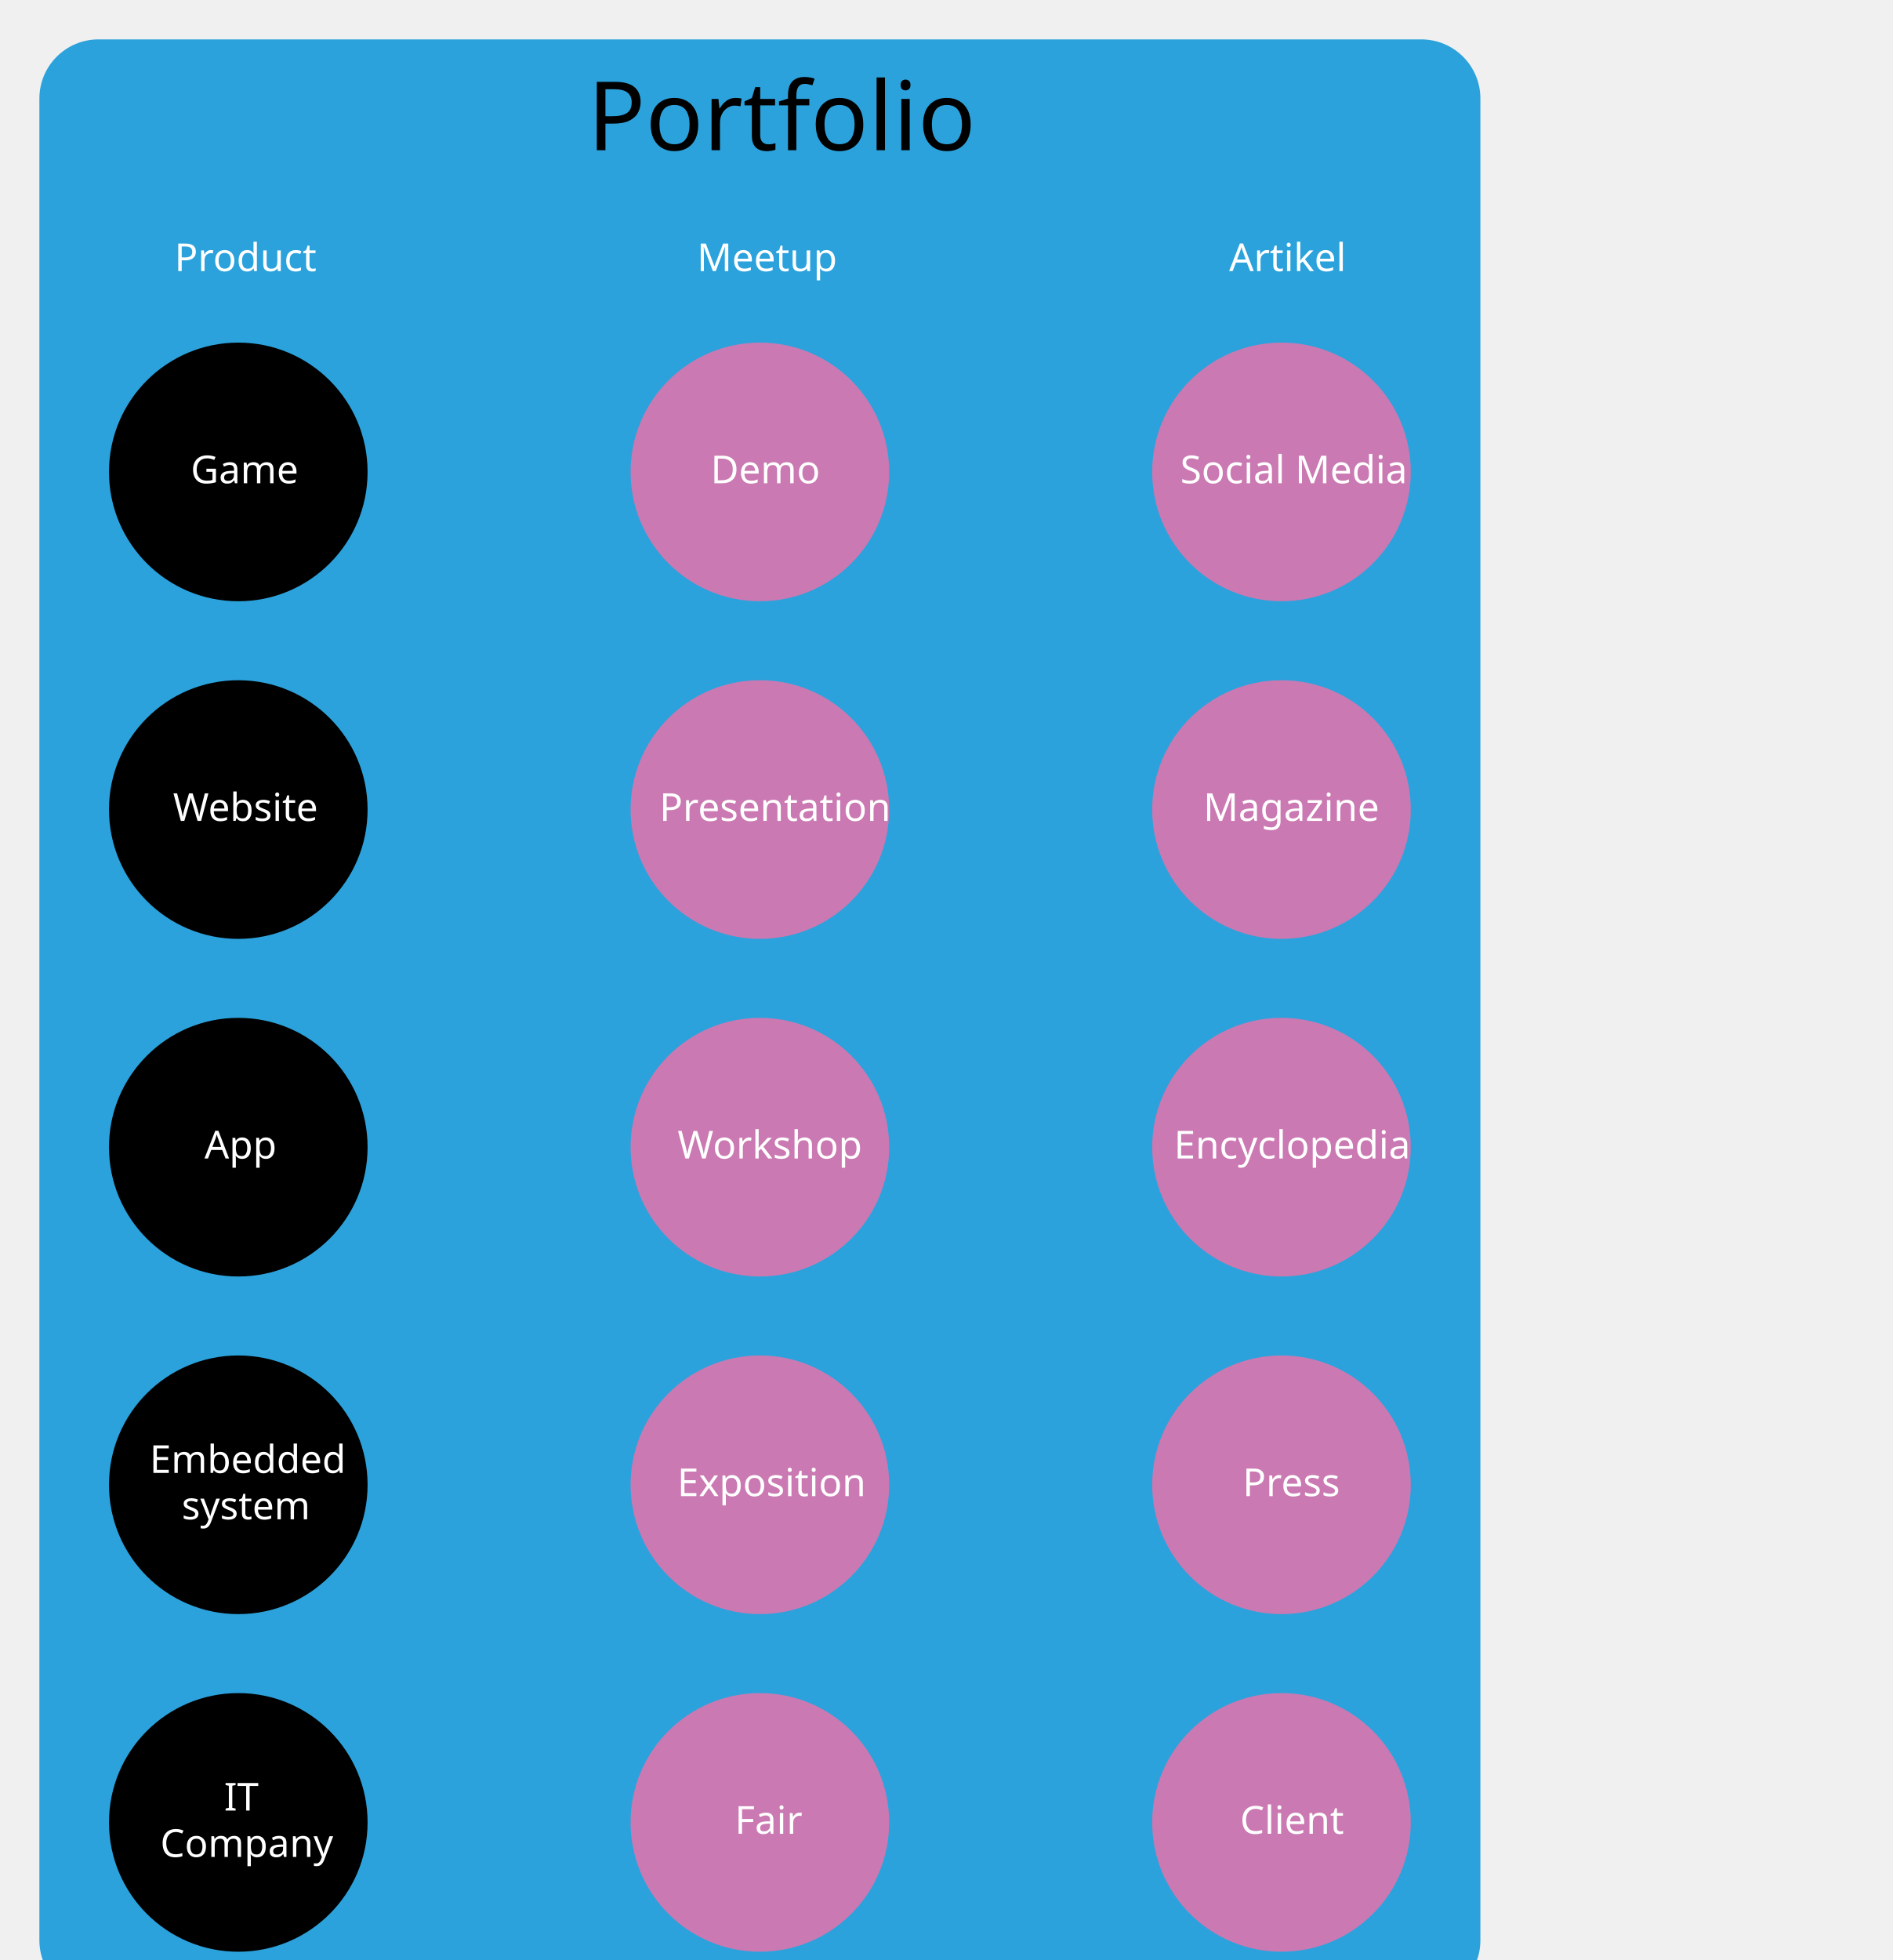
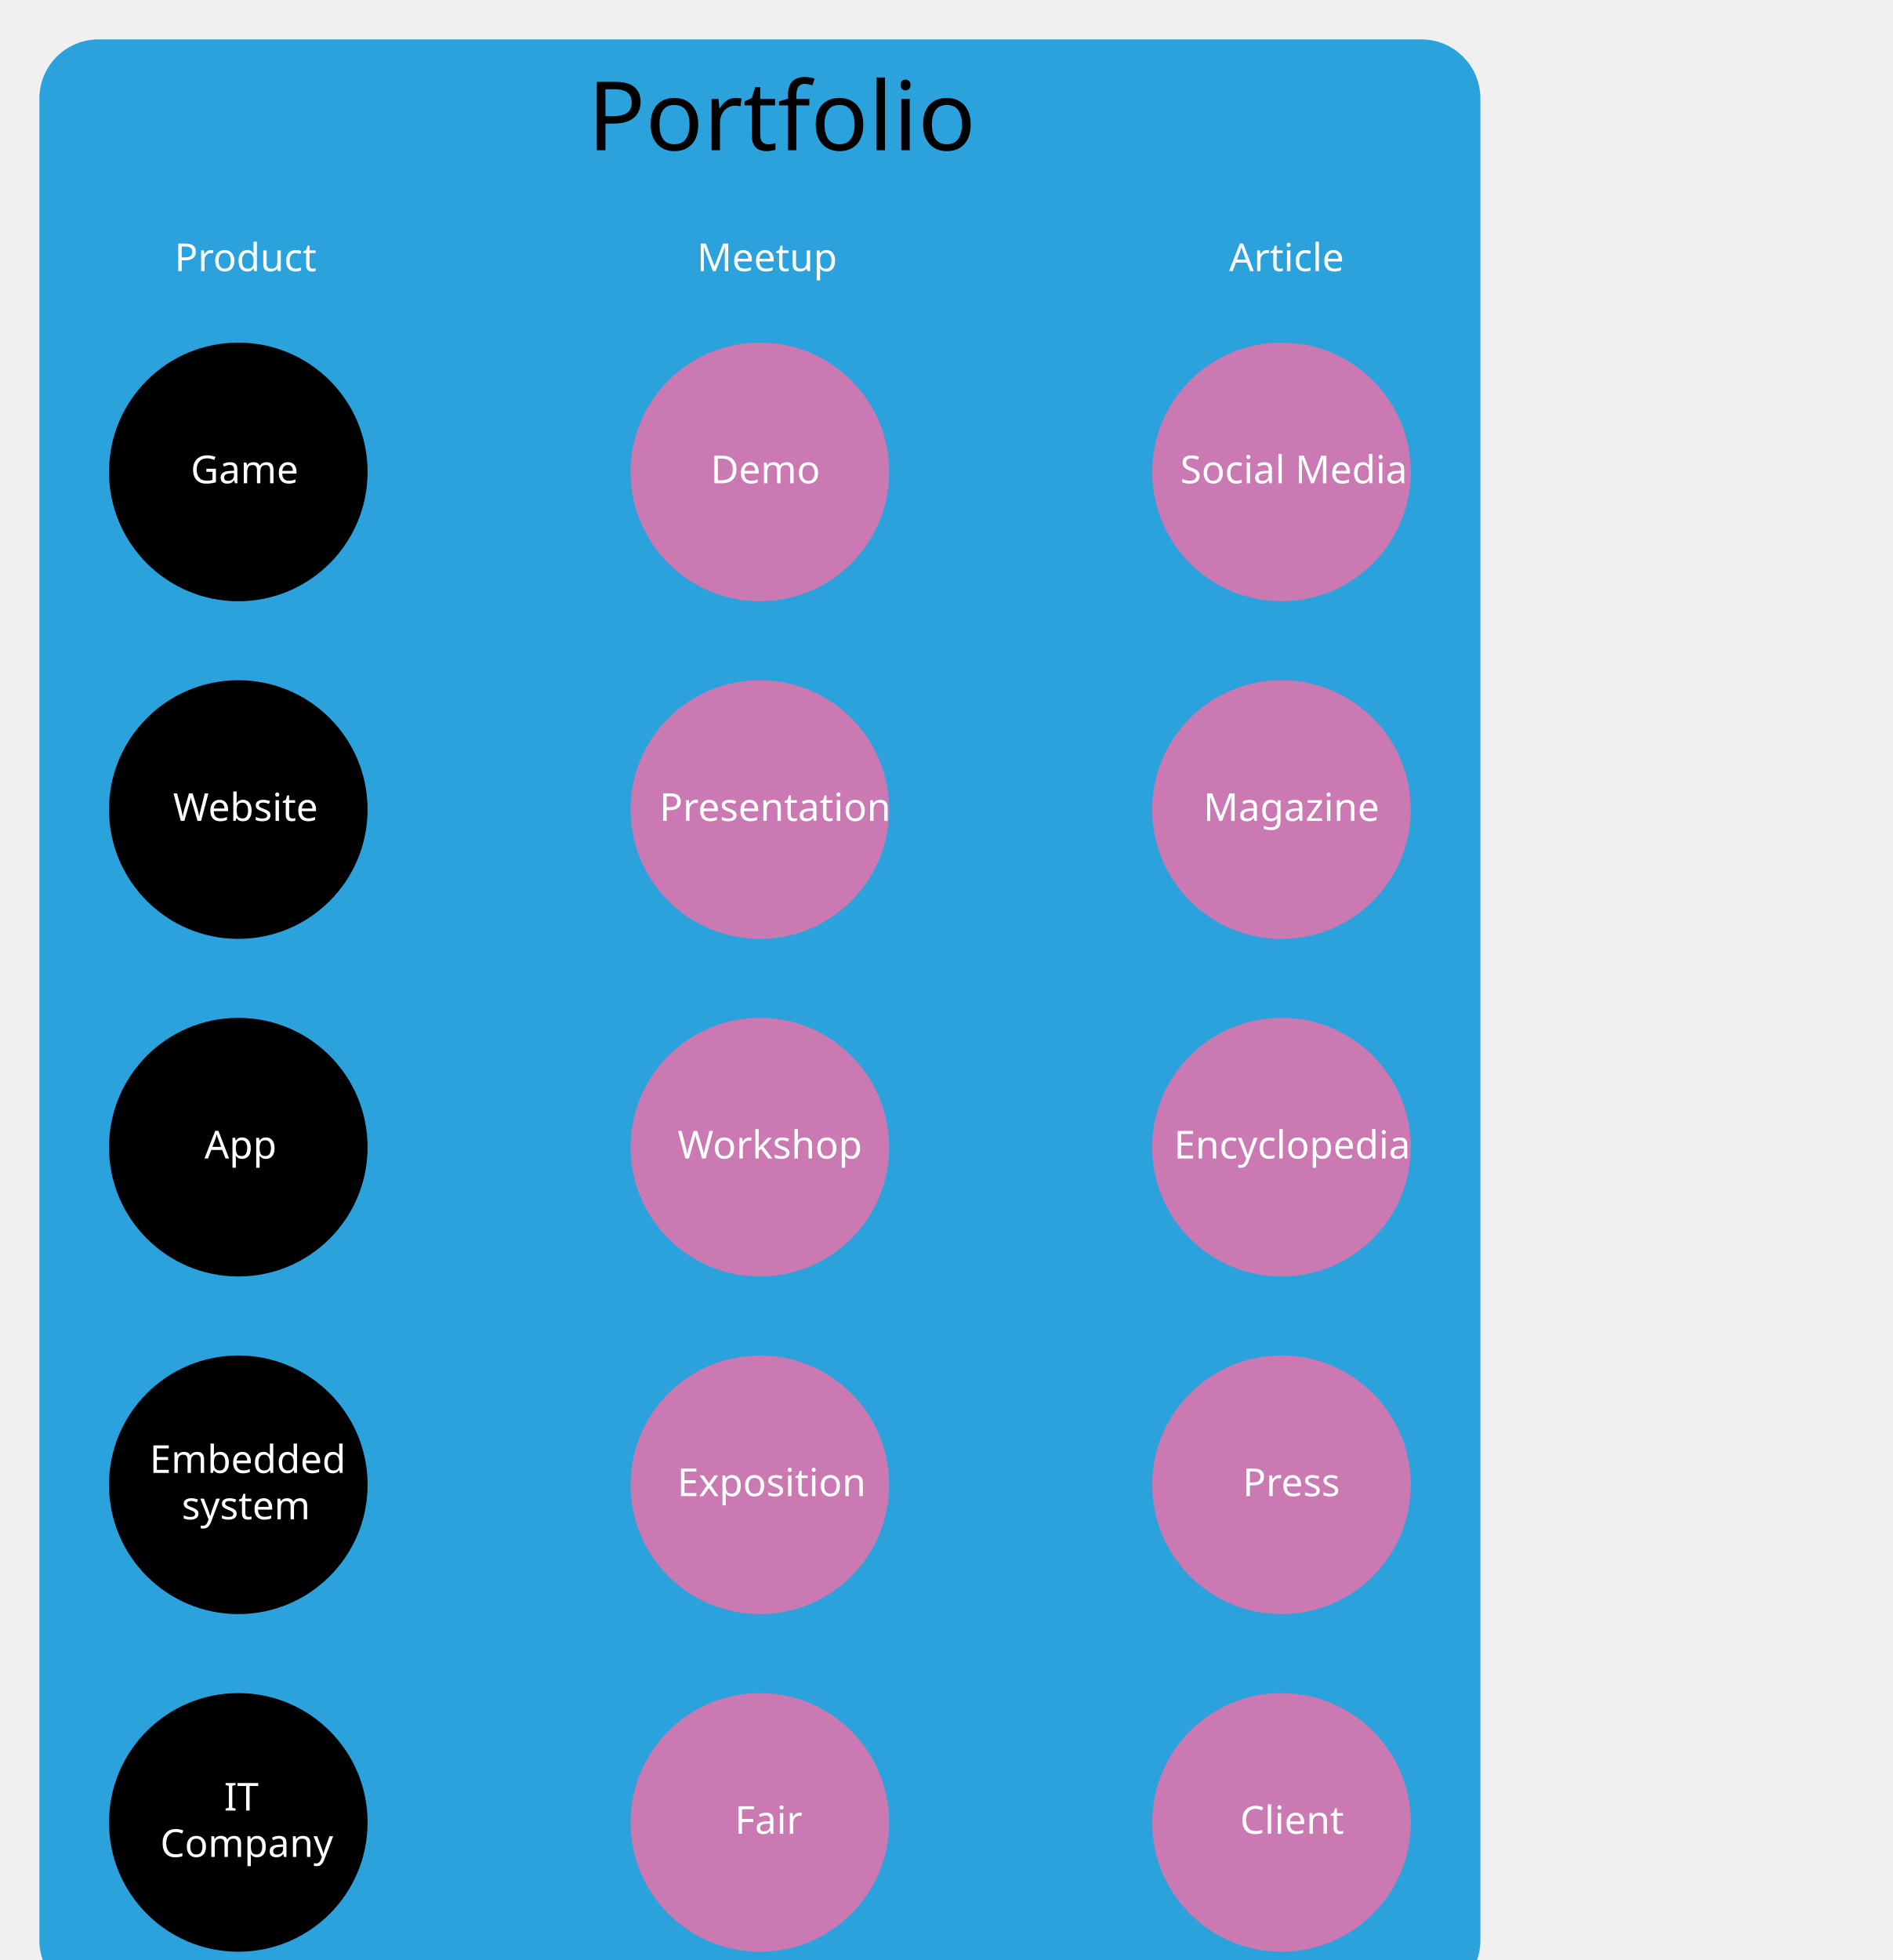
<svg xmlns="http://www.w3.org/2000/svg" version="1.1" id="Layer_1" x="0px" y="0px" width="384.465px" height="398px" viewBox="0 0 384.465 398" enable-background="new 0 0 384.465 398" xml:space="preserve">
  <g>
    <g>
      <g>
        <g>
          <path fill="#2BA2DC" d="M300.666,394c0,6.628-5.373,12-12,12H20c-6.627,0-12-5.372-12-12V20c0-6.628,5.373-12,12-12h268.666      c6.627,0,12,5.372,12,12V394z" />
        </g>
      </g>
    </g>
  </g>
  <g>
    <g>
      <g>
        <g>
          <g>
            <circle cx="48.396" cy="95.83" r="26.26" />
          </g>
        </g>
        <text transform="matrix(1 0 0 1 38.7312 98.1328)" fill="#FFFFFF" font-family="'MyriadPro-Regular'" font-size="7.847">Game</text>
      </g>
    </g>
  </g>
  <g>
    <g>
      <g>
        <g>
          <g>
            <circle cx="48.396" cy="164.388" r="26.26" />
          </g>
        </g>
        <text transform="matrix(1 0 0 1 35.1414 166.6904)" fill="#FFFFFF" font-family="'MyriadPro-Regular'" font-size="7.847">Website</text>
      </g>
    </g>
  </g>
  <g>
    <g>
      <g>
        <g>
          <g>
            <circle cx="48.396" cy="232.946" r="26.26" />
          </g>
        </g>
        <text transform="matrix(1 0 0 1 41.5281 235.248)" fill="#FFFFFF" font-family="'MyriadPro-Regular'" font-size="7.847">App</text>
      </g>
    </g>
  </g>
  <text transform="matrix(1 0 0 1 35.4392 55.0566)" fill="#FFFFFF" font-family="'MyriadPro-Regular'" font-size="7.847">Product</text>
  <g>
    <g>
      <g>
        <g>
          <g>
            <circle cx="48.396" cy="370.062" r="26.26" />
          </g>
        </g>
        <text transform="matrix(1 0 0 1 45.5085 367.6562)" fill="#FFFFFF" font-family="'MyriadPro-Regular'" font-size="7.847">IT</text>
        <text transform="matrix(1 0 0 1 32.5457 377.0723)" fill="#FFFFFF" font-family="'MyriadPro-Regular'" font-size="7.847">Company</text>
      </g>
    </g>
  </g>
  <g>
    <g>
      <g>
        <g>
          <g>
            <circle cx="48.396" cy="301.504" r="26.26" />
          </g>
        </g>
        <text transform="matrix(1 0 0 1 30.3904 299.0977)" fill="#FFFFFF" font-family="'MyriadPro-Regular'" font-size="7.847">Embedded</text>
        <text transform="matrix(1 0 0 1 36.9031 308.5137)" fill="#FFFFFF" font-family="'MyriadPro-Regular'" font-size="7.847">system</text>
      </g>
    </g>
  </g>
  <text transform="matrix(1 0 0 1 141.5535 55.0566)" fill="#FFFFFF" font-family="'MyriadPro-Regular'" font-size="7.847">Meetup</text>
  <g>
    <g>
      <g>
        <g>
          <g>
            <circle fill="#CA79B2" cx="154.333" cy="95.83" r="26.26" />
          </g>
        </g>
        <text transform="matrix(1 0 0 1 144.3269 98.1328)" fill="#FFFFFF" font-family="'MyriadPro-Regular'" font-size="7.847">Demo</text>
      </g>
    </g>
  </g>
  <g>
    <g>
      <g>
        <g>
          <g>
            <circle fill="#CA79B2" cx="154.333" cy="164.388" r="26.26" />
          </g>
        </g>
        <text transform="matrix(1 0 0 1 133.9275 166.6904)" fill="#FFFFFF" font-family="'MyriadPro-Regular'" font-size="7.847">Presentation</text>
      </g>
    </g>
  </g>
  <g>
    <g>
      <g>
        <g>
          <g>
            <circle fill="#CA79B2" cx="154.333" cy="232.946" r="26.26" />
          </g>
        </g>
        <text transform="matrix(1 0 0 1 137.6179 235.249)" fill="#FFFFFF" font-family="'MyriadPro-Regular'" font-size="7.847">Workshop</text>
      </g>
    </g>
  </g>
  <g>
    <g>
      <g>
        <g>
          <g>
            <circle fill="#CA79B2" cx="154.333" cy="301.504" r="26.26" />
          </g>
        </g>
        <text transform="matrix(1 0 0 1 137.5447 303.8066)" fill="#FFFFFF" font-family="'MyriadPro-Regular'" font-size="7.847">Exposition</text>
      </g>
    </g>
  </g>
  <g>
    <g>
      <g>
        <g>
          <g>
            <circle fill="#CA79B2" cx="154.333" cy="370.062" r="26.26" />
          </g>
        </g>
        <text transform="matrix(1 0 0 1 149.241 372.3643)" fill="#FFFFFF" font-family="'MyriadPro-Regular'" font-size="7.847">Fair</text>
      </g>
    </g>
  </g>
-   <text transform="matrix(1 0 0 1 249.636 55.0566)" fill="#FFFFFF" font-family="'MyriadPro-Regular'" font-size="7.847">Artikel</text>
+   <text transform="matrix(1 0 0 1 249.636 55.0566)" fill="#FFFFFF" font-family="'MyriadPro-Regular'" font-size="7.847">Article</text>
  <g>
    <g>
      <g>
        <g>
          <g>
            <circle fill="#CA79B2" cx="260.271" cy="95.83" r="26.26" />
          </g>
        </g>
        <text transform="matrix(1 0 0 1 239.7161 98.1328)" fill="#FFFFFF" font-family="'MyriadPro-Regular'" font-size="7.847">Social Media</text>
      </g>
    </g>
  </g>
  <g>
    <g>
      <g>
        <g>
          <g>
            <circle fill="#CA79B2" cx="260.271" cy="164.388" r="26.26" />
          </g>
        </g>
        <text transform="matrix(1 0 0 1 244.3997 166.6904)" fill="#FFFFFF" font-family="'MyriadPro-Regular'" font-size="7.847">Magazine</text>
      </g>
    </g>
  </g>
  <g>
    <g>
      <g>
        <g>
          <g>
            <circle fill="#CA79B2" cx="260.271" cy="232.946" r="26.26" />
          </g>
        </g>
        <text transform="matrix(1 0 0 1 238.425 235.249)" fill="#FFFFFF" font-family="'MyriadPro-Regular'" font-size="7.847">Encyclopedia</text>
      </g>
    </g>
  </g>
  <g>
    <g>
      <g>
        <g>
          <g>
            <circle fill="#CA79B2" cx="260.271" cy="301.504" r="26.26" />
          </g>
        </g>
        <text transform="matrix(1 0 0 1 252.3801 303.8066)" fill="#FFFFFF" font-family="'MyriadPro-Regular'" font-size="7.847">Press</text>
      </g>
    </g>
  </g>
  <g>
    <g>
      <g>
        <g>
          <g>
            <circle fill="#CA79B2" cx="260.271" cy="370.062" r="26.26" />
          </g>
        </g>
        <text transform="matrix(1 0 0 1 251.8508 372.3643)" fill="#FFFFFF" font-family="'MyriadPro-Regular'" font-size="7.847">Client</text>
      </g>
    </g>
  </g>
  <text transform="matrix(1 0 0 1 119.325 30.5078)" font-family="'MyriadPro-Regular'" font-size="19.454">Portfolio</text>
  <g>
    <g>
      <g>
        <g>
          <g>
            <circle fill="#2BA2DC" cx="-57.54" cy="95.83" r="26.26" />
          </g>
        </g>
        <text transform="matrix(1 0 0 1 -63.696 102.874)" fill="#FFFFFF" font-family="'MyriadPro-Regular'" font-size="24">1</text>
      </g>
    </g>
  </g>
-   <text transform="matrix(1 0 0 1 -68.9456 55.0566)" fill="#2BA2DC" font-family="'MyriadPro-Regular'" font-size="7.847">Niveau</text>
+   <text transform="matrix(1 0 0 1 -68.9456 55.0566)" fill="#2BA2DC" font-family="'MyriadPro-Regular'" font-size="7.847">Level</text>
  <g>
    <g>
      <g>
        <g>
          <g>
            <circle fill="#2BA2DC" cx="-57.54" cy="164.388" r="26.26" />
          </g>
        </g>
        <text transform="matrix(1 0 0 1 -63.696 171.4316)" fill="#FFFFFF" font-family="'MyriadPro-Regular'" font-size="24">2</text>
      </g>
    </g>
  </g>
  <g>
    <g>
      <g>
        <g>
          <g>
            <circle fill="#2BA2DC" cx="-57.54" cy="235.248" r="26.26" />
          </g>
        </g>
        <text transform="matrix(1 0 0 1 -63.696 242.292)" fill="#FFFFFF" font-family="'MyriadPro-Regular'" font-size="24">3</text>
      </g>
    </g>
  </g>
  <g>
    <g>
      <g>
        <g>
          <g>
            <circle fill="#2BA2DC" cx="-57.54" cy="303.807" r="26.26" />
          </g>
        </g>
        <text transform="matrix(1 0 0 1 -63.696 310.8496)" fill="#FFFFFF" font-family="'MyriadPro-Regular'" font-size="24">4</text>
      </g>
    </g>
  </g>
  <g>
    <g>
      <g>
        <g>
          <g>
            <circle fill="#2BA2DC" cx="-57.54" cy="370.062" r="26.26" />
          </g>
        </g>
        <text transform="matrix(1 0 0 1 -63.696 377.1055)" fill="#FFFFFF" font-family="'MyriadPro-Regular'" font-size="24">5</text>
      </g>
    </g>
  </g>
</svg>
